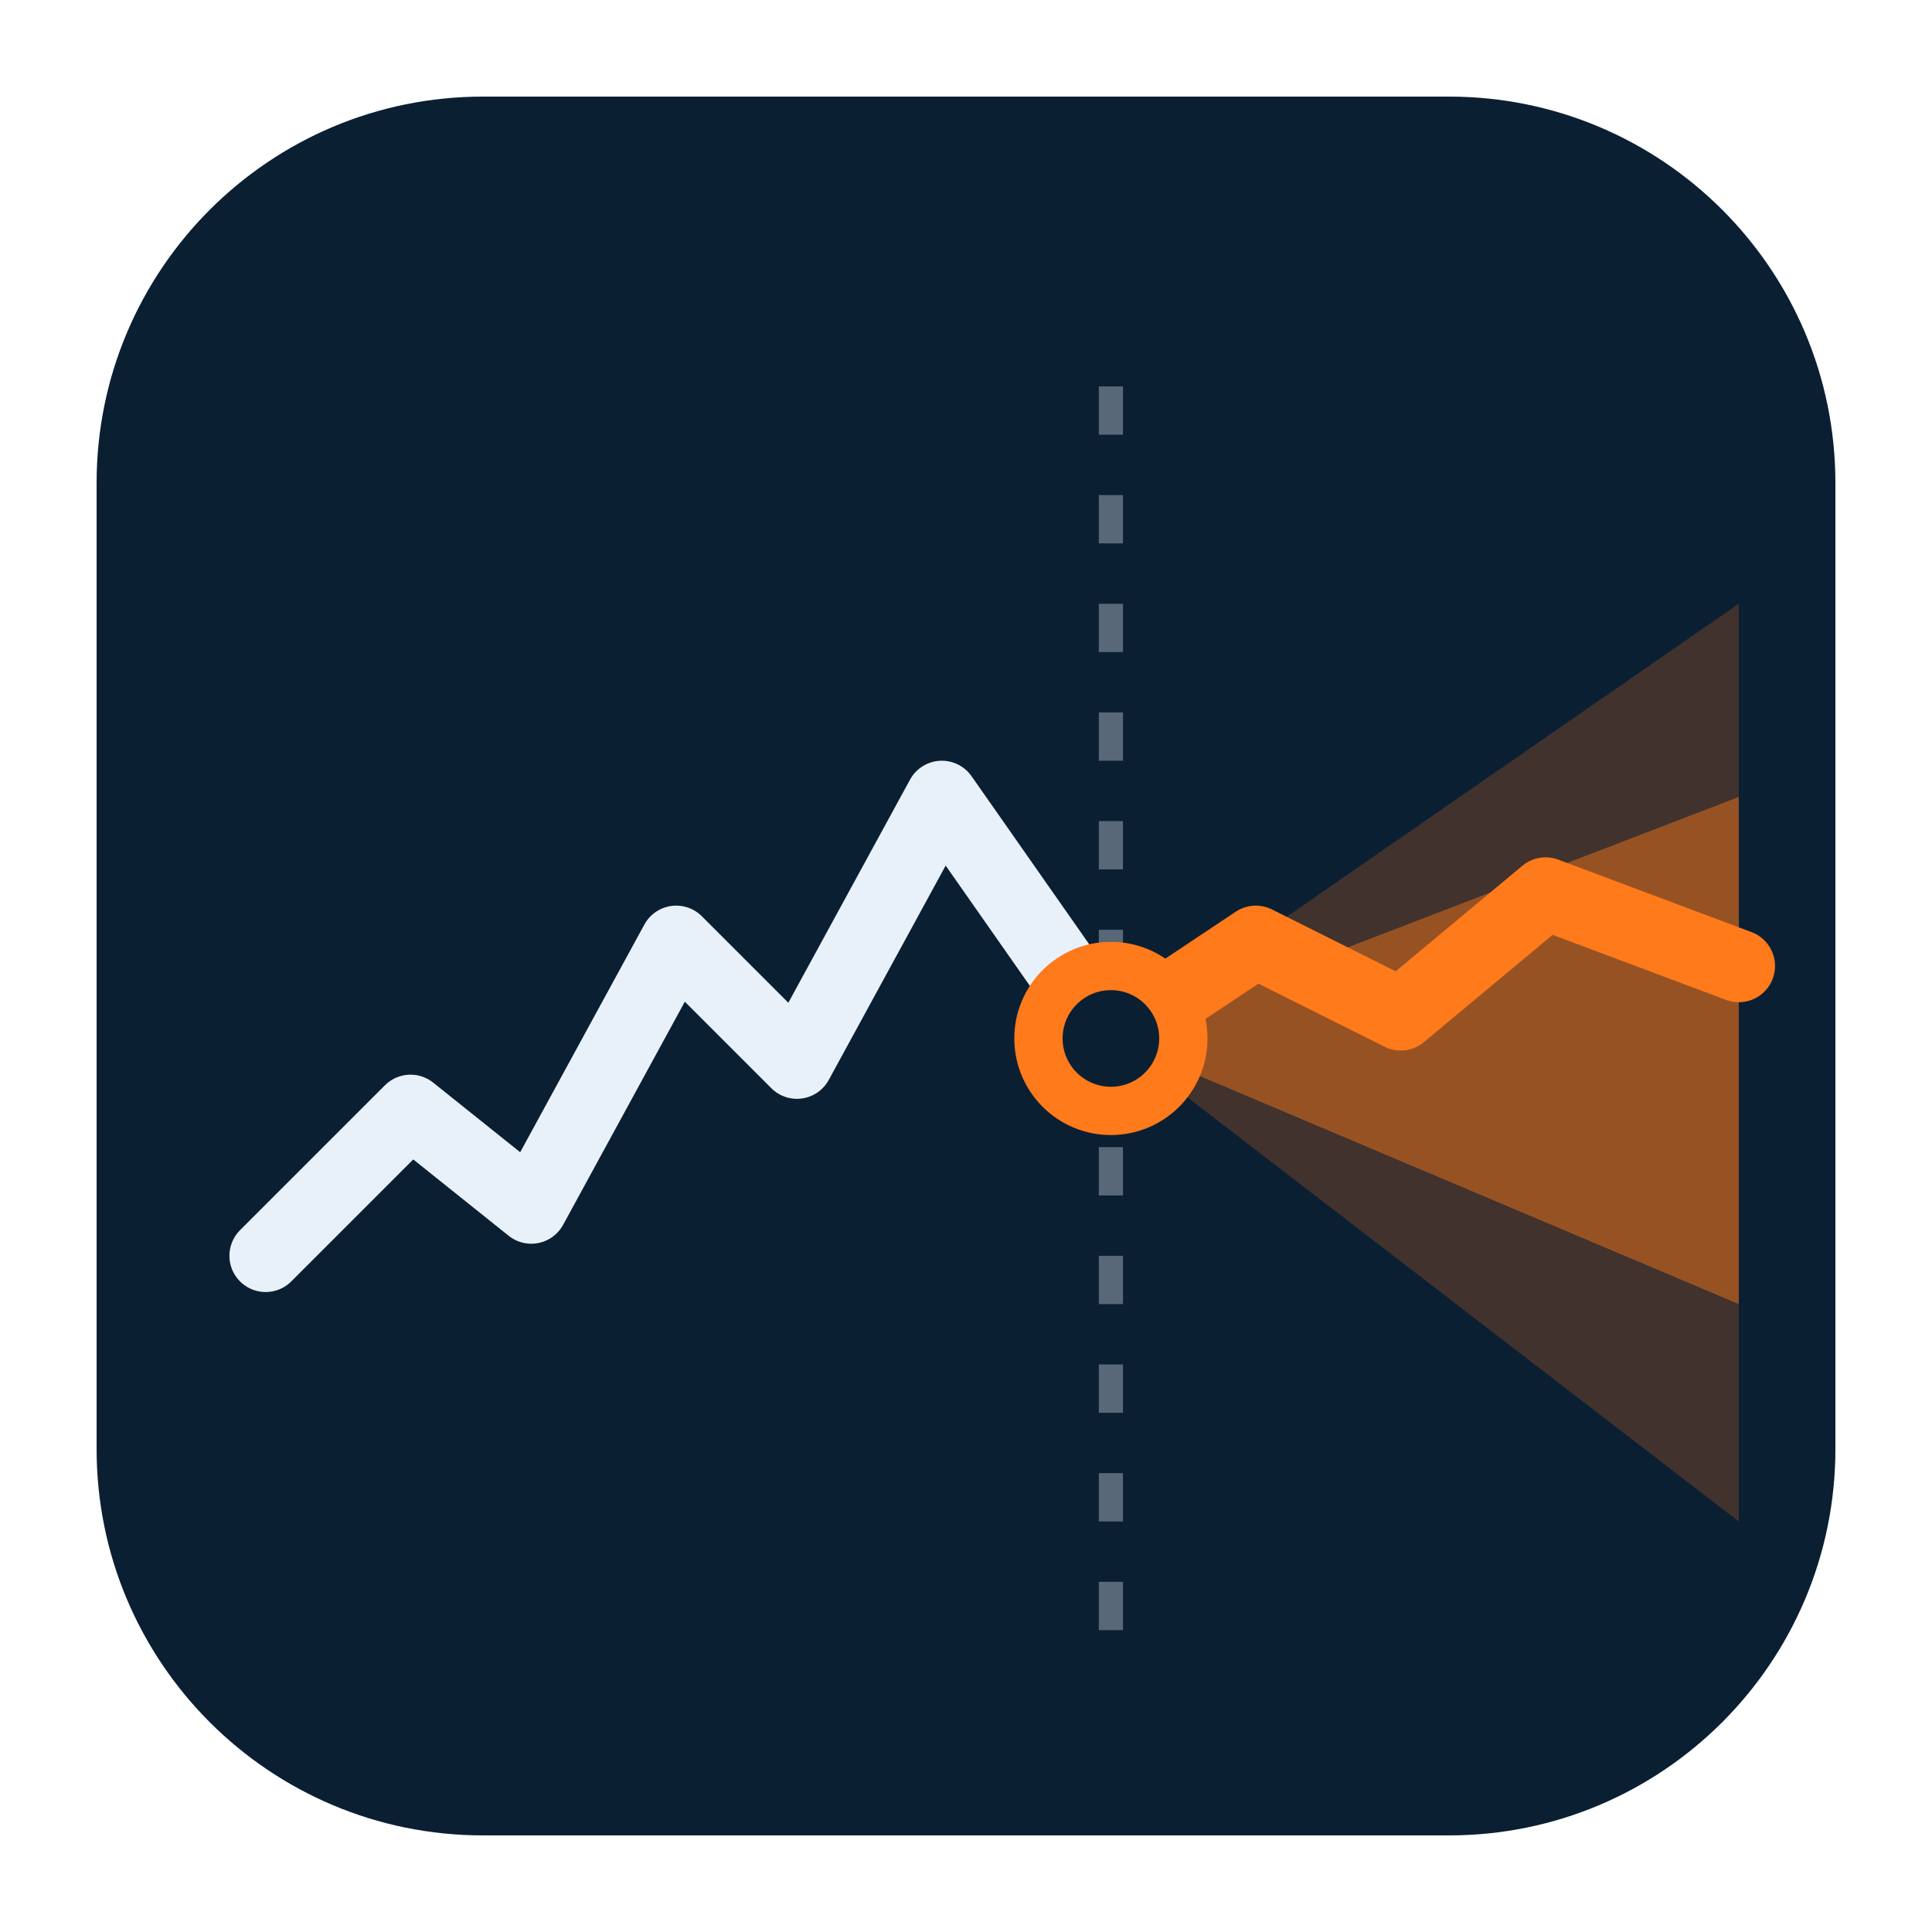
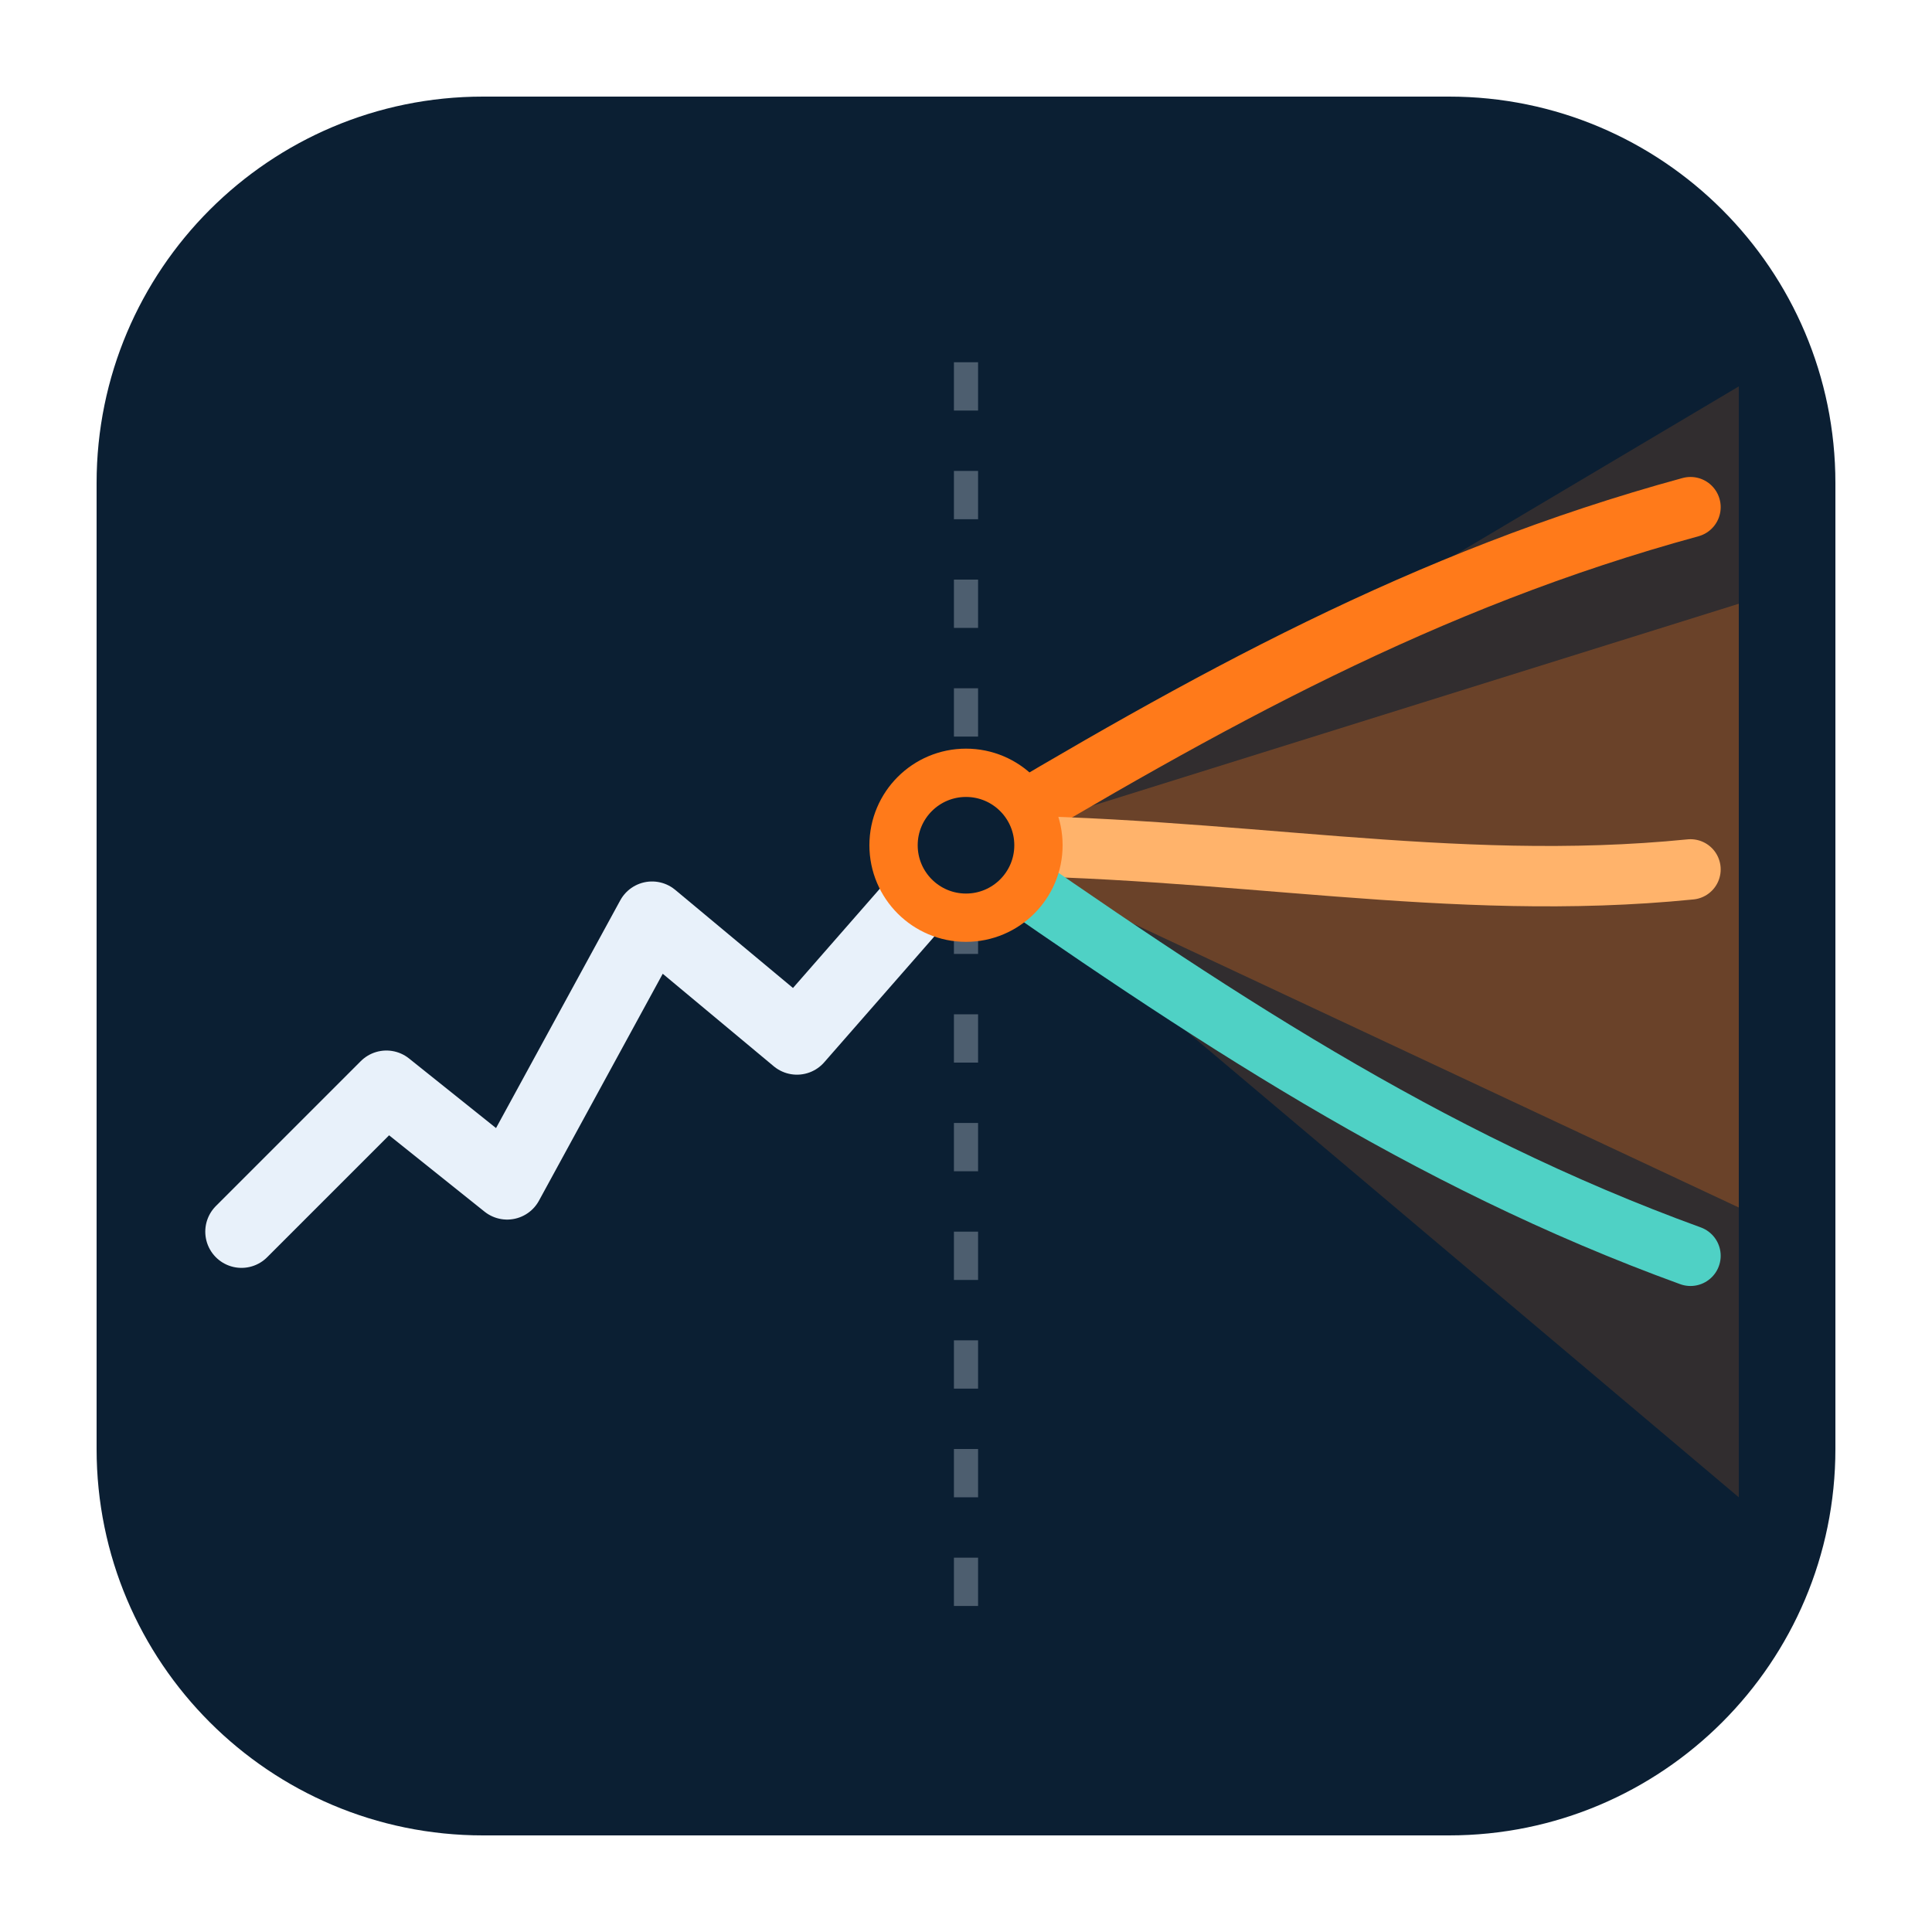
<svg xmlns="http://www.w3.org/2000/svg" width="160" height="160" viewBox="0 0 160 160" role="img" aria-label="jitcast">
  <g transform="translate(8,8)">
    <rect width="144" height="144" rx="32" fill="#0B1F33" />
-     <path d="M84 78 L136 42 L136 118 Z" fill="#FF7A1A" fill-opacity="0.22" />
-     <path d="M84 78 L136 58 L136 100 Z" fill="#FF7A1A" fill-opacity="0.45" />
-     <path d="M84 78 L96 70 L108 76 L120 66 L136 72" fill="none" stroke="#FF7A1A" stroke-width="6" stroke-linecap="round" stroke-linejoin="round" />
-     <path d="M14 96 L26 84 L36 92 L48 70 L58 80 L70 58 L84 78" fill="none" stroke="#E8F1FA" stroke-width="6" stroke-linecap="round" stroke-linejoin="round" />
-     <line x1="84" y1="24" x2="84" y2="128" stroke="#E8F1FA" stroke-opacity="0.35" stroke-width="2" stroke-dasharray="4 5" />
-     <circle cx="84" cy="78" r="6" fill="#0B1F33" stroke="#FF7A1A" stroke-width="4" />
+     <path d="M72 62 L136 24 L136 116 Z" fill="#FF7A1A" fill-opacity="0.16" />
+     <path d="M72 62 L136 42 L136 92 Z" fill="#FF7A1A" fill-opacity="0.28" />
+     <path d="M12 94 L24 82 L34 90 L46 68 L58 78 L72 62" fill="none" stroke="#E8F1FA" stroke-width="6" stroke-linecap="round" stroke-linejoin="round" />
+     <line x1="72" y1="22" x2="72" y2="126" stroke="#E8F1FA" stroke-opacity="0.3" stroke-width="2" stroke-dasharray="4 5" />
+     <path d="M72 62 C92 50 110 40 132 34" fill="none" stroke="#FF7A1A" stroke-width="5" stroke-linecap="round" />
+     <path d="M72 62 C94 62 112 66 132 64" fill="none" stroke="#FFB36B" stroke-width="5" stroke-linecap="round" />
+     <path d="M72 62 C92 76 110 88 132 96" fill="none" stroke="#4FD1C5" stroke-width="5" stroke-linecap="round" />
+     <circle cx="72" cy="62" r="6" fill="#0B1F33" stroke="#FF7A1A" stroke-width="4" />
  </g>
</svg>
